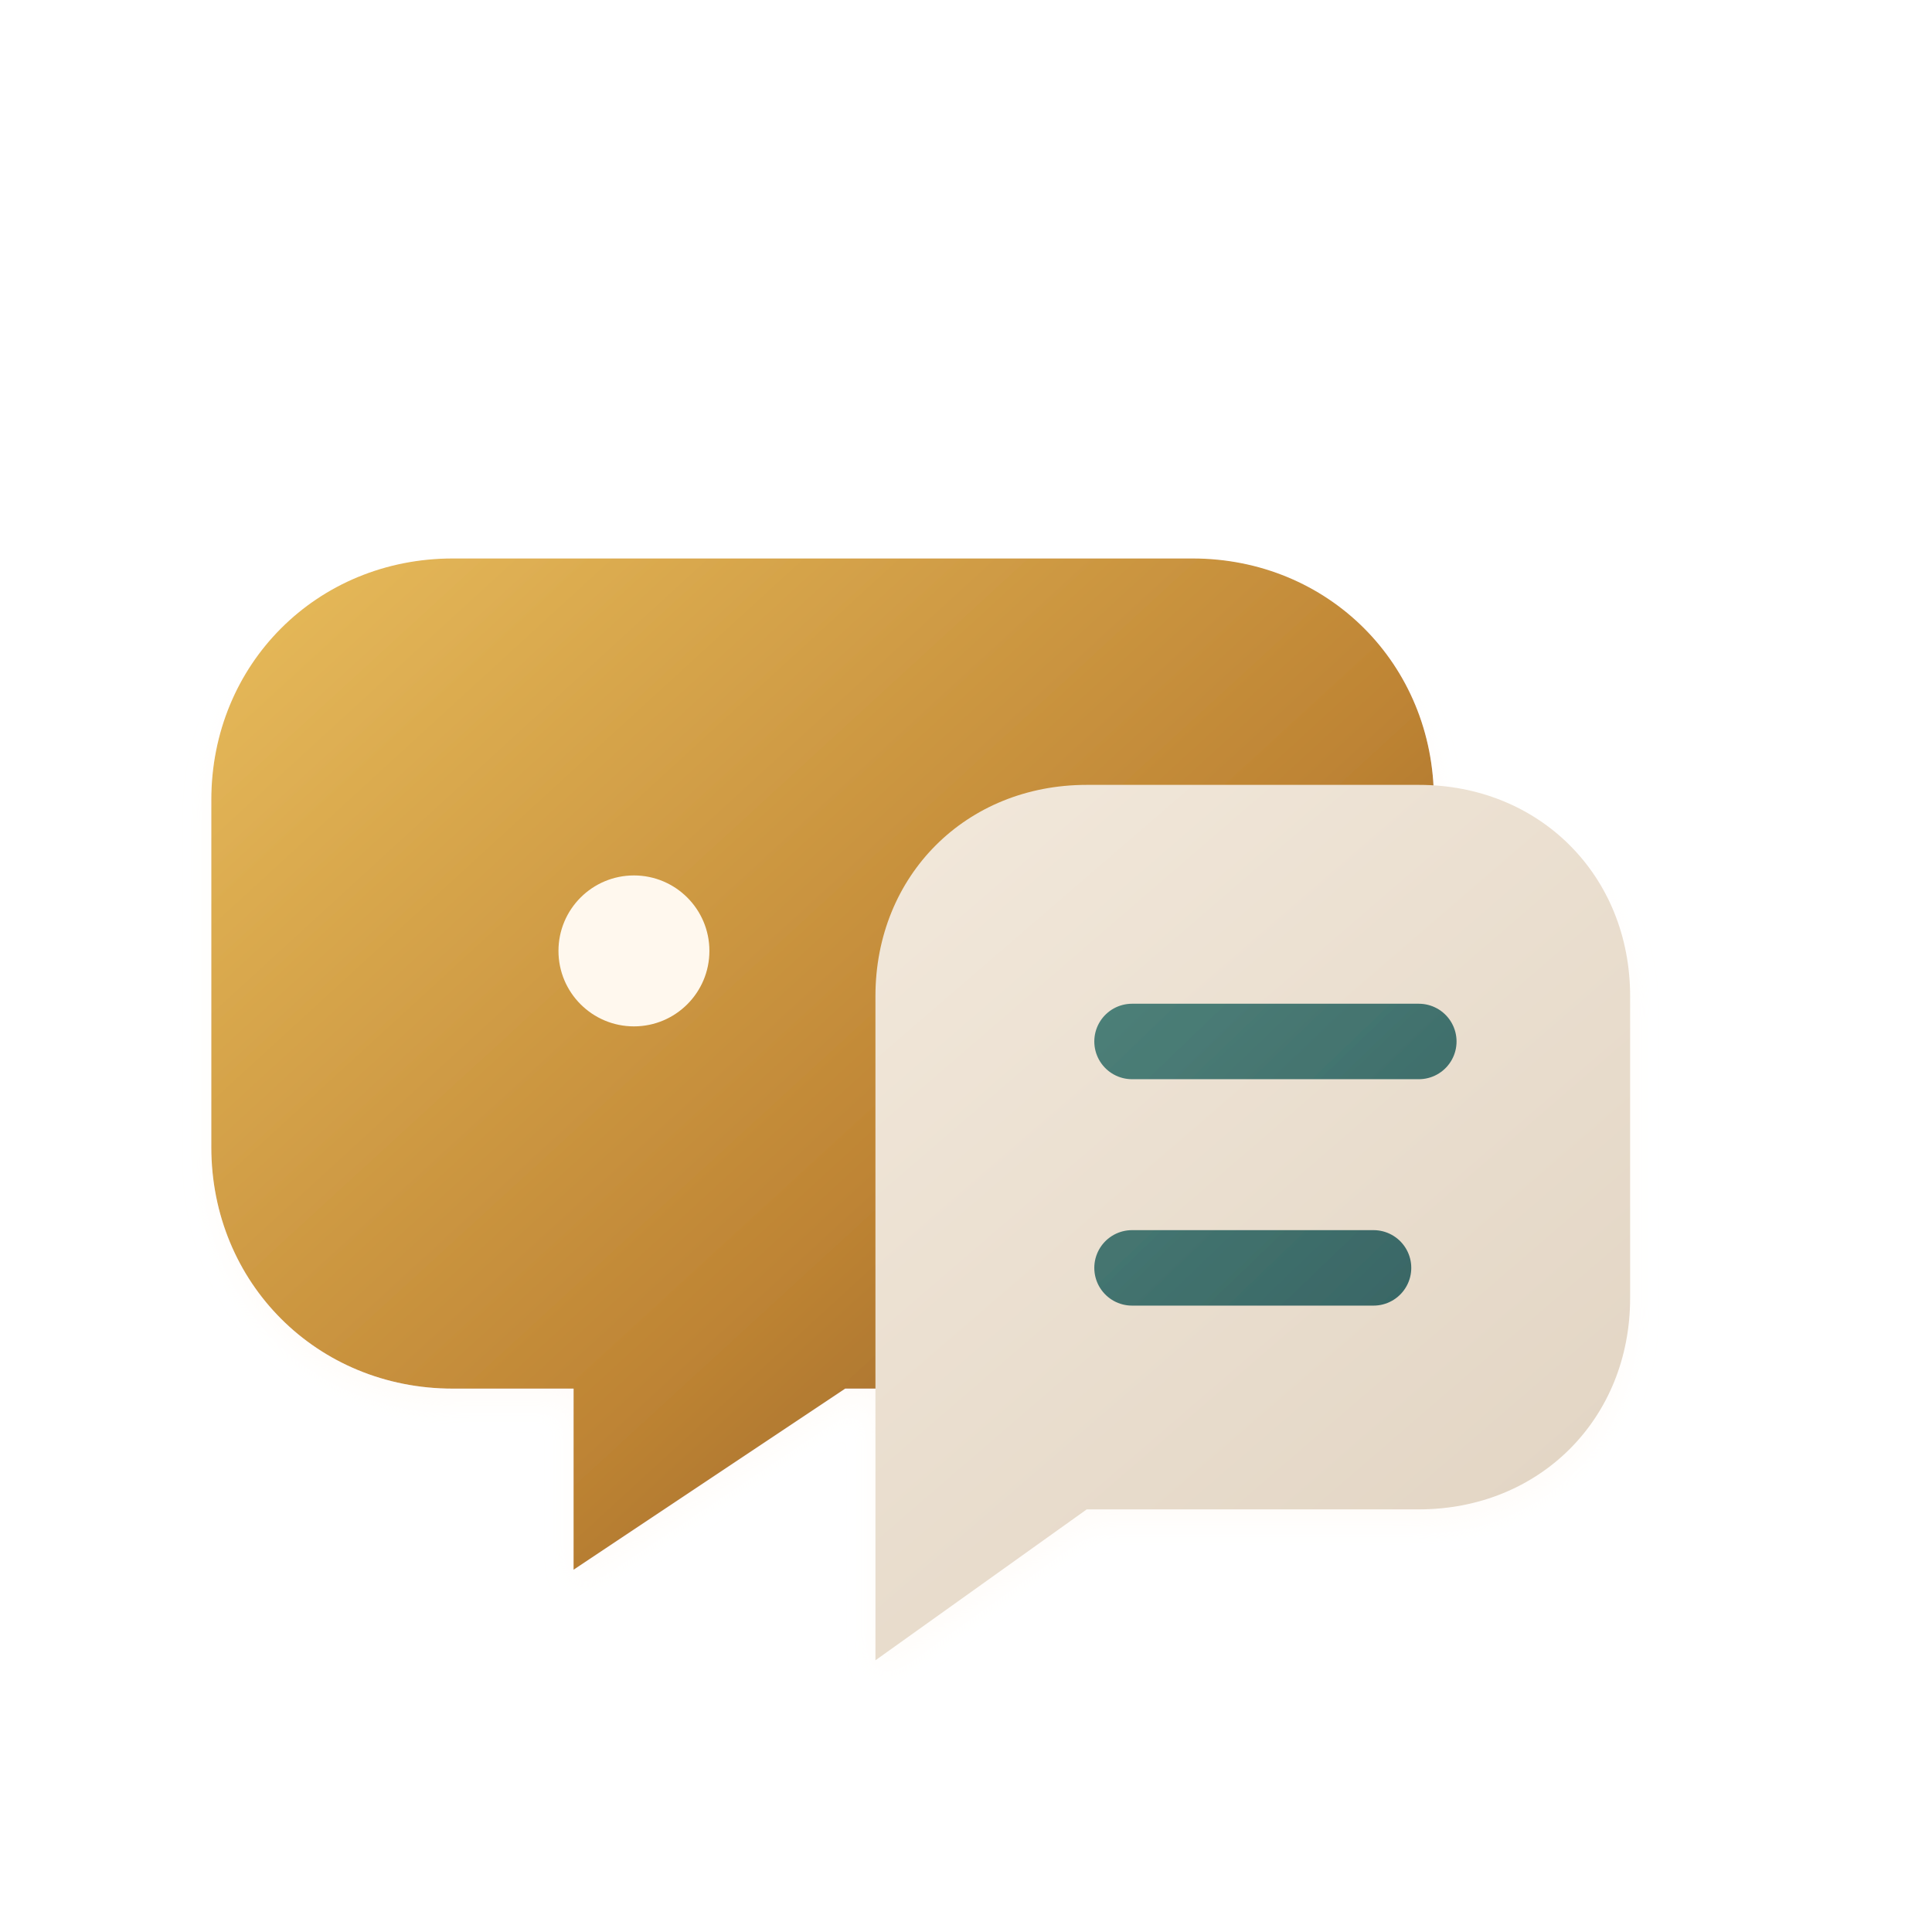
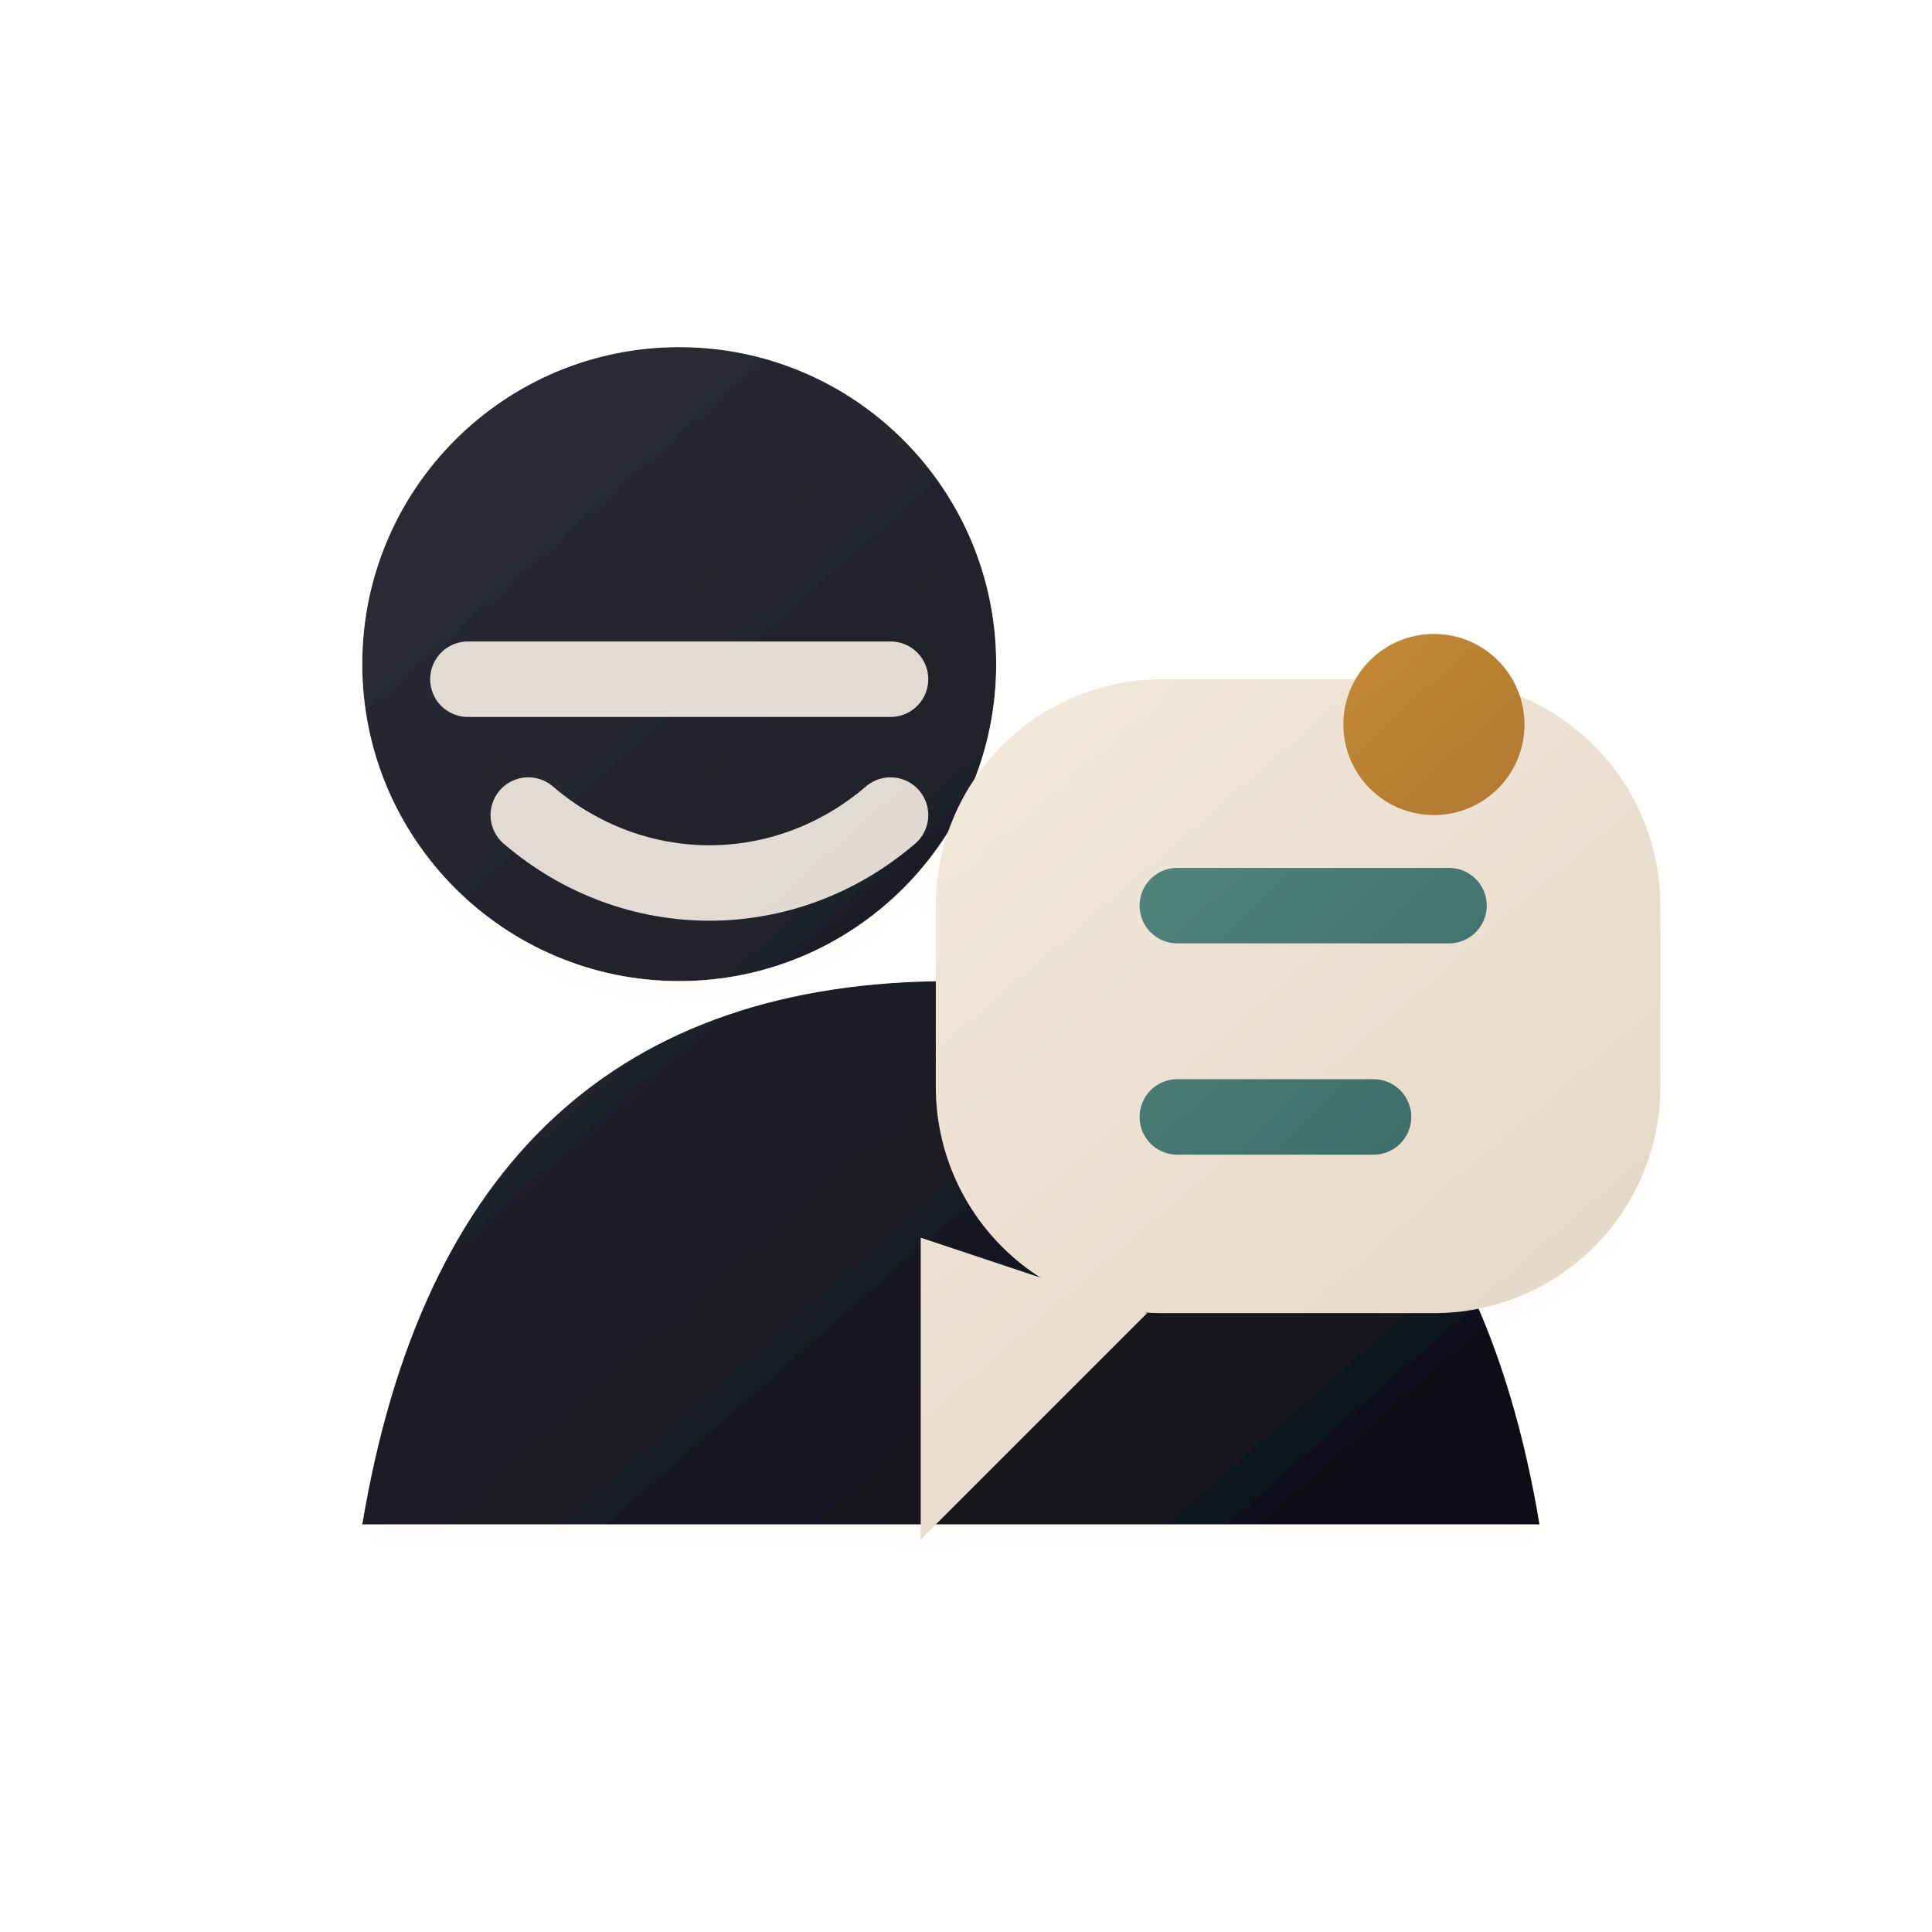
<svg xmlns="http://www.w3.org/2000/svg" viewBox="0 0 128 128" role="img" aria-label="Talk icon">
  <defs>
    <filter id="depth" x="-45%" y="-45%" width="190%" height="190%">
-       <feDropShadow dx="0" dy="8" stdDeviation="5" flood-color="#221a16" flood-opacity=".22" />
-       <feDropShadow dx="0" dy="1" stdDeviation="1" flood-color="#fff8ef" flood-opacity=".34" />
+       <feDropShadow dx="0" dy="8" stdDeviation="5" flood-color="#221a16" flood-opacity=".20" />
+       <feDropShadow dx="0" dy="1" stdDeviation="1" flood-color="#fff8ef" flood-opacity=".36" />
    </filter>
    <linearGradient id="paper" x1="20" y1="14" x2="108" y2="116" gradientUnits="userSpaceOnUse">
      <stop stop-color="#fff8ee" />
      <stop offset="1" stop-color="#dfd1bf" />
    </linearGradient>
    <linearGradient id="ink" x1="18" y1="14" x2="108" y2="116" gradientUnits="userSpaceOnUse">
      <stop stop-color="#31313b" />
      <stop offset="1" stop-color="#080911" />
    </linearGradient>
    <linearGradient id="coral" x1="18" y1="16" x2="110" y2="114" gradientUnits="userSpaceOnUse">
      <stop stop-color="#eda891" />
      <stop offset=".55" stop-color="#ce735b" />
      <stop offset="1" stop-color="#884a3c" />
    </linearGradient>
    <linearGradient id="rose" x1="18" y1="16" x2="108" y2="116" gradientUnits="userSpaceOnUse">
      <stop stop-color="#e4a4ad" />
      <stop offset=".55" stop-color="#ba6c84" />
      <stop offset="1" stop-color="#6f425b" />
    </linearGradient>
    <linearGradient id="teal" x1="16" y1="16" x2="108" y2="112" gradientUnits="userSpaceOnUse">
      <stop stop-color="#83aaa0" />
      <stop offset=".55" stop-color="#4f827a" />
      <stop offset="1" stop-color="#244d52" />
    </linearGradient>
    <linearGradient id="blue" x1="18" y1="16" x2="108" y2="112" gradientUnits="userSpaceOnUse">
-       <stop stop-color="#7891b7" />
-       <stop offset=".56" stop-color="#496c9a" />
-       <stop offset="1" stop-color="#1e2d55" />
+       <stop stop-color="#7fa2d4" />
+       <stop offset=".52" stop-color="#456fa8" />
+       <stop offset="1" stop-color="#172d61" />
    </linearGradient>
    <linearGradient id="gold" x1="20" y1="16" x2="108" y2="112" gradientUnits="userSpaceOnUse">
      <stop stop-color="#f0c763" />
      <stop offset=".55" stop-color="#be8434" />
      <stop offset="1" stop-color="#6e421e" />
    </linearGradient>
  </defs>
  <g filter="url(#depth)">
-     <path d="M30 37h49c9 0 16 7 16 16v23c0 9-7 16-16 16H56l-18 12V92h-8c-9 0-16-7-16-16V53c0-9 7-16 16-16z" fill="url(#gold)" />
-     <path d="M63 52h31c8 0 14 6 14 14v20c0 8-6 14-14 14H72l-14 10V66c0-8 6-14 14-14z" fill="url(#paper)" />
-     <circle cx="42" cy="63" r="5" fill="#fff8ee" />
-     <path d="M75 69h19M75 84h16" stroke="url(#teal)" stroke-width="5" stroke-linecap="round" />
+     <circle cx="45" cy="44" r="21" fill="url(#ink)" />
+     <path d="M24 101c4-24 17-36 39-36s35 12 39 36z" fill="url(#ink)" />
+     <path d="M31 45h28M35 54c7 6 17 6 24 0" fill="none" stroke="#fff8ee" stroke-width="5" stroke-linecap="round" opacity=".86" />
+     <rect x="62" y="45" width="48" height="42" rx="15" fill="url(#paper)" />
+     <path d="M76 87 61 102V82" fill="url(#paper)" />
+     <path d="M78 60h18M78 74h13" stroke="url(#teal)" stroke-width="5" stroke-linecap="round" />
+     <circle cx="95" cy="48" r="6" fill="url(#gold)" />
  </g>
</svg>
